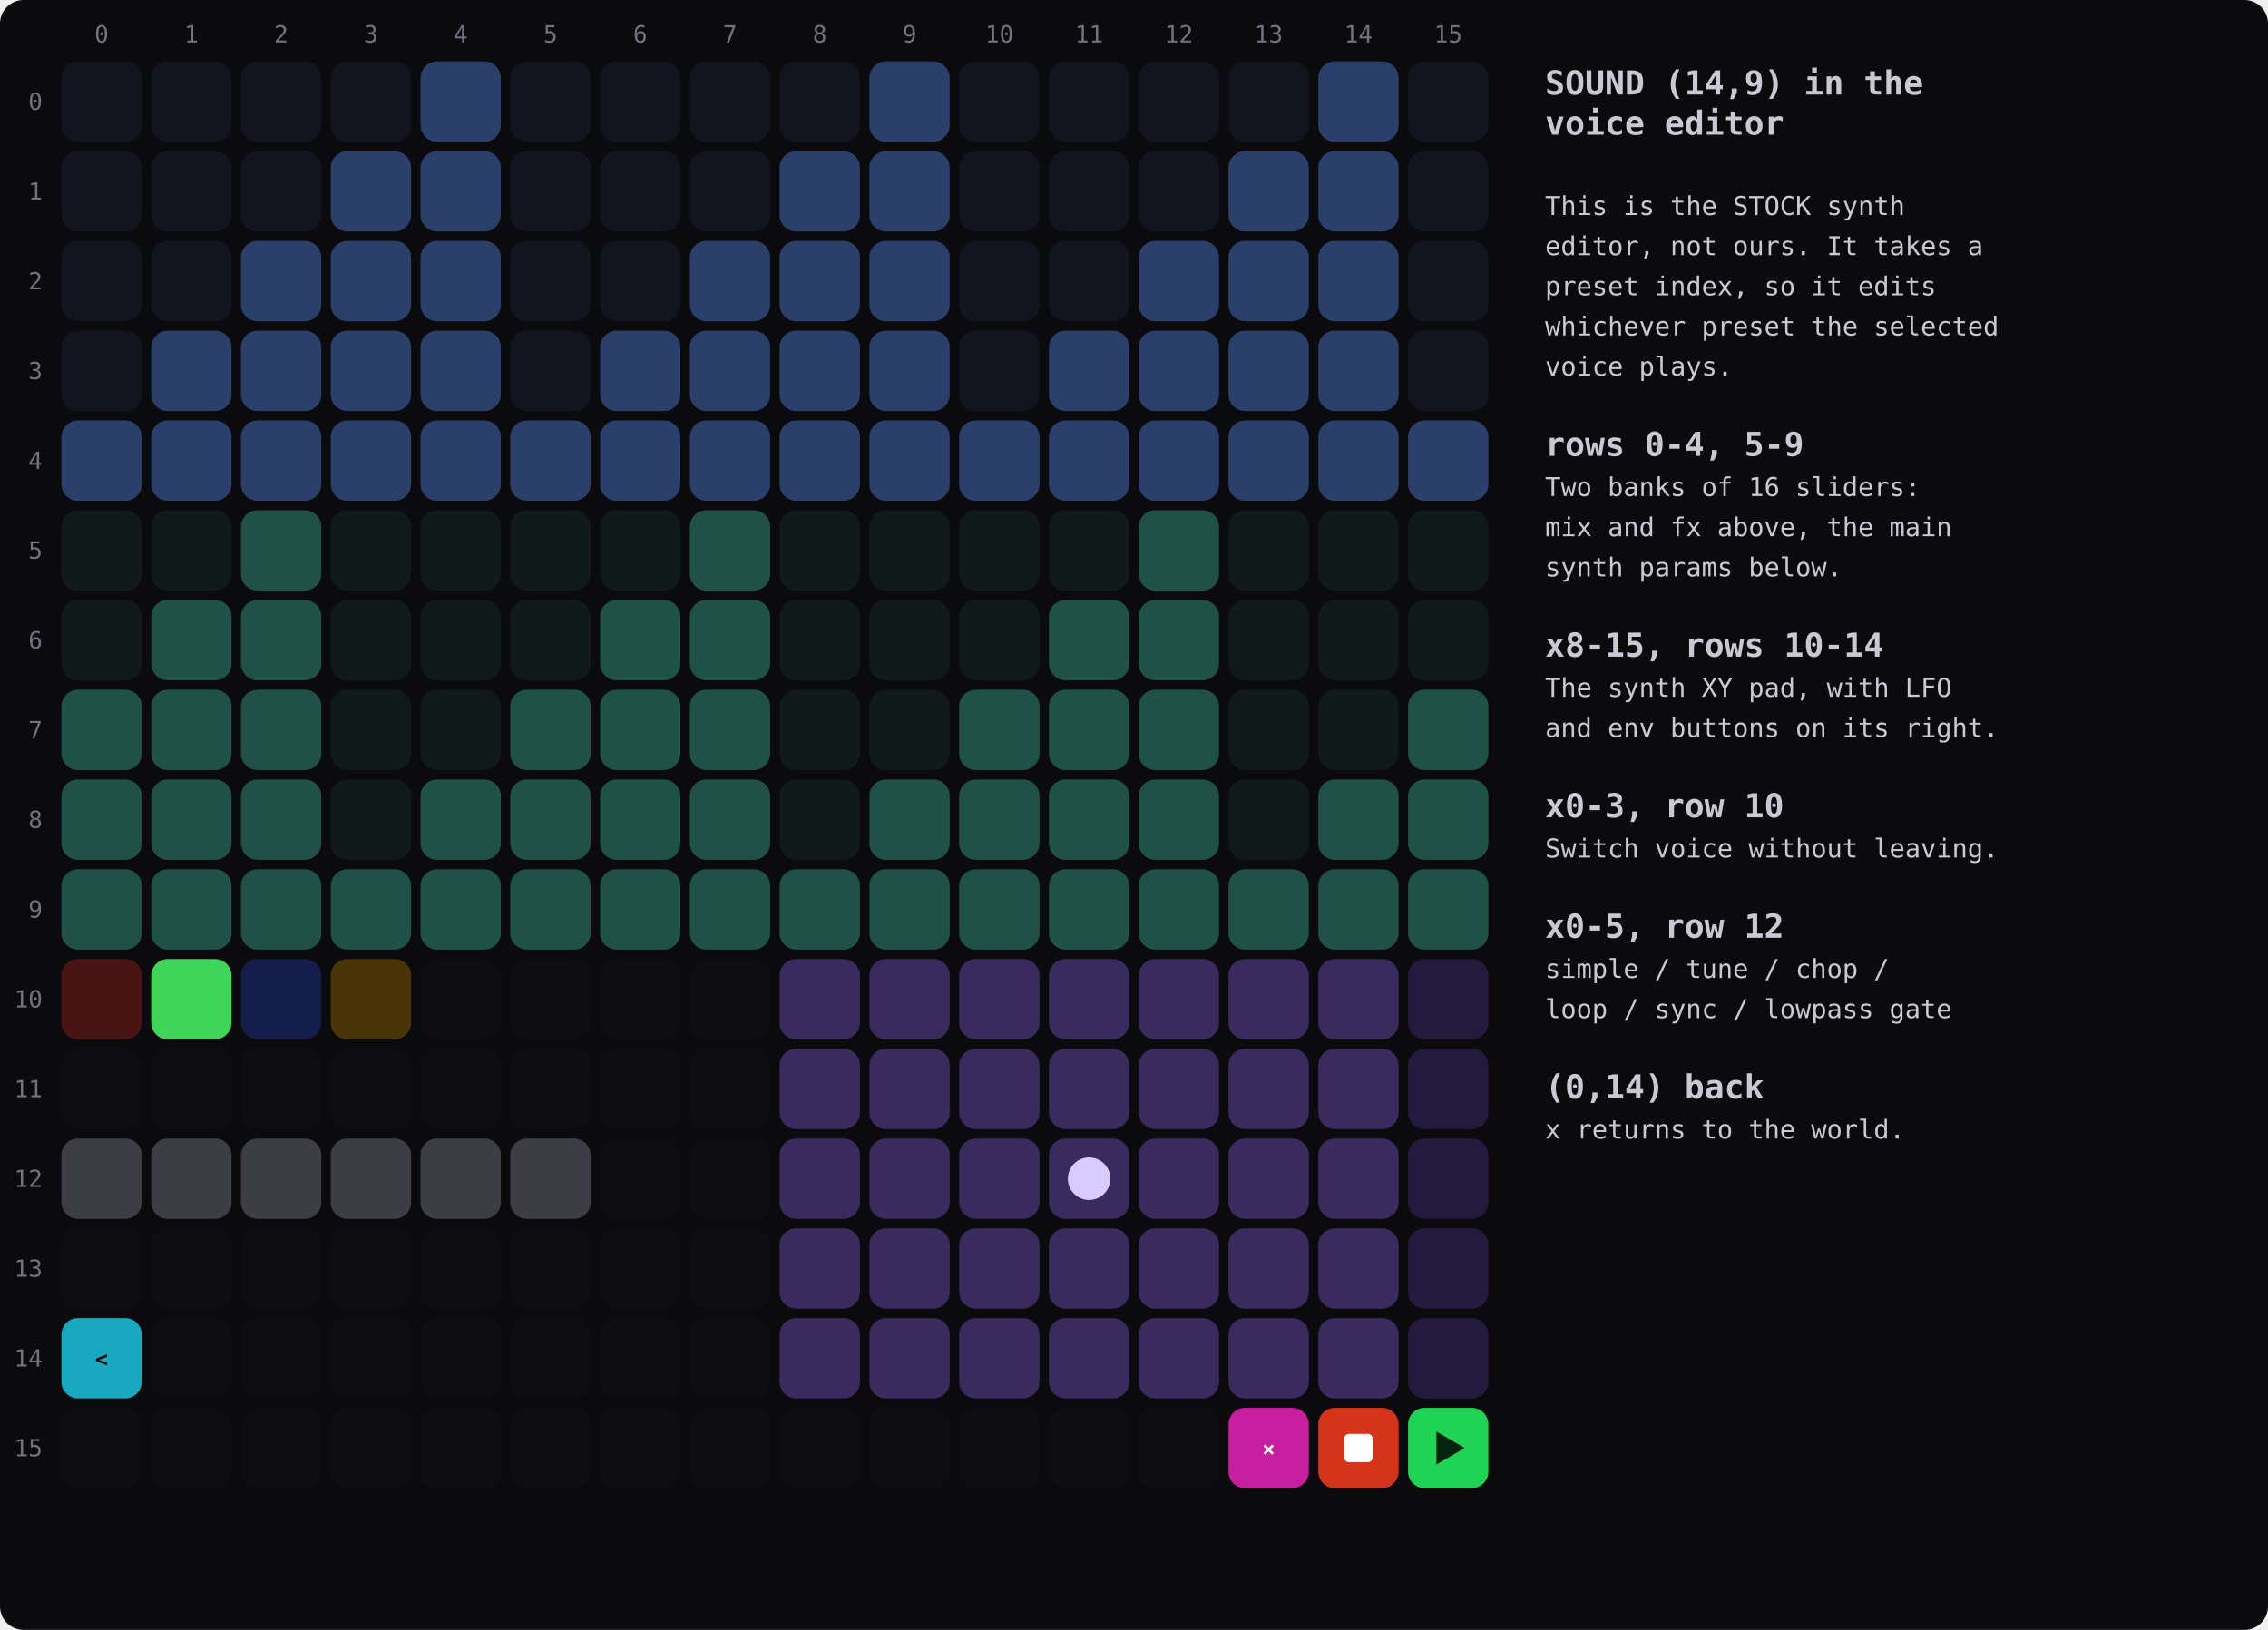
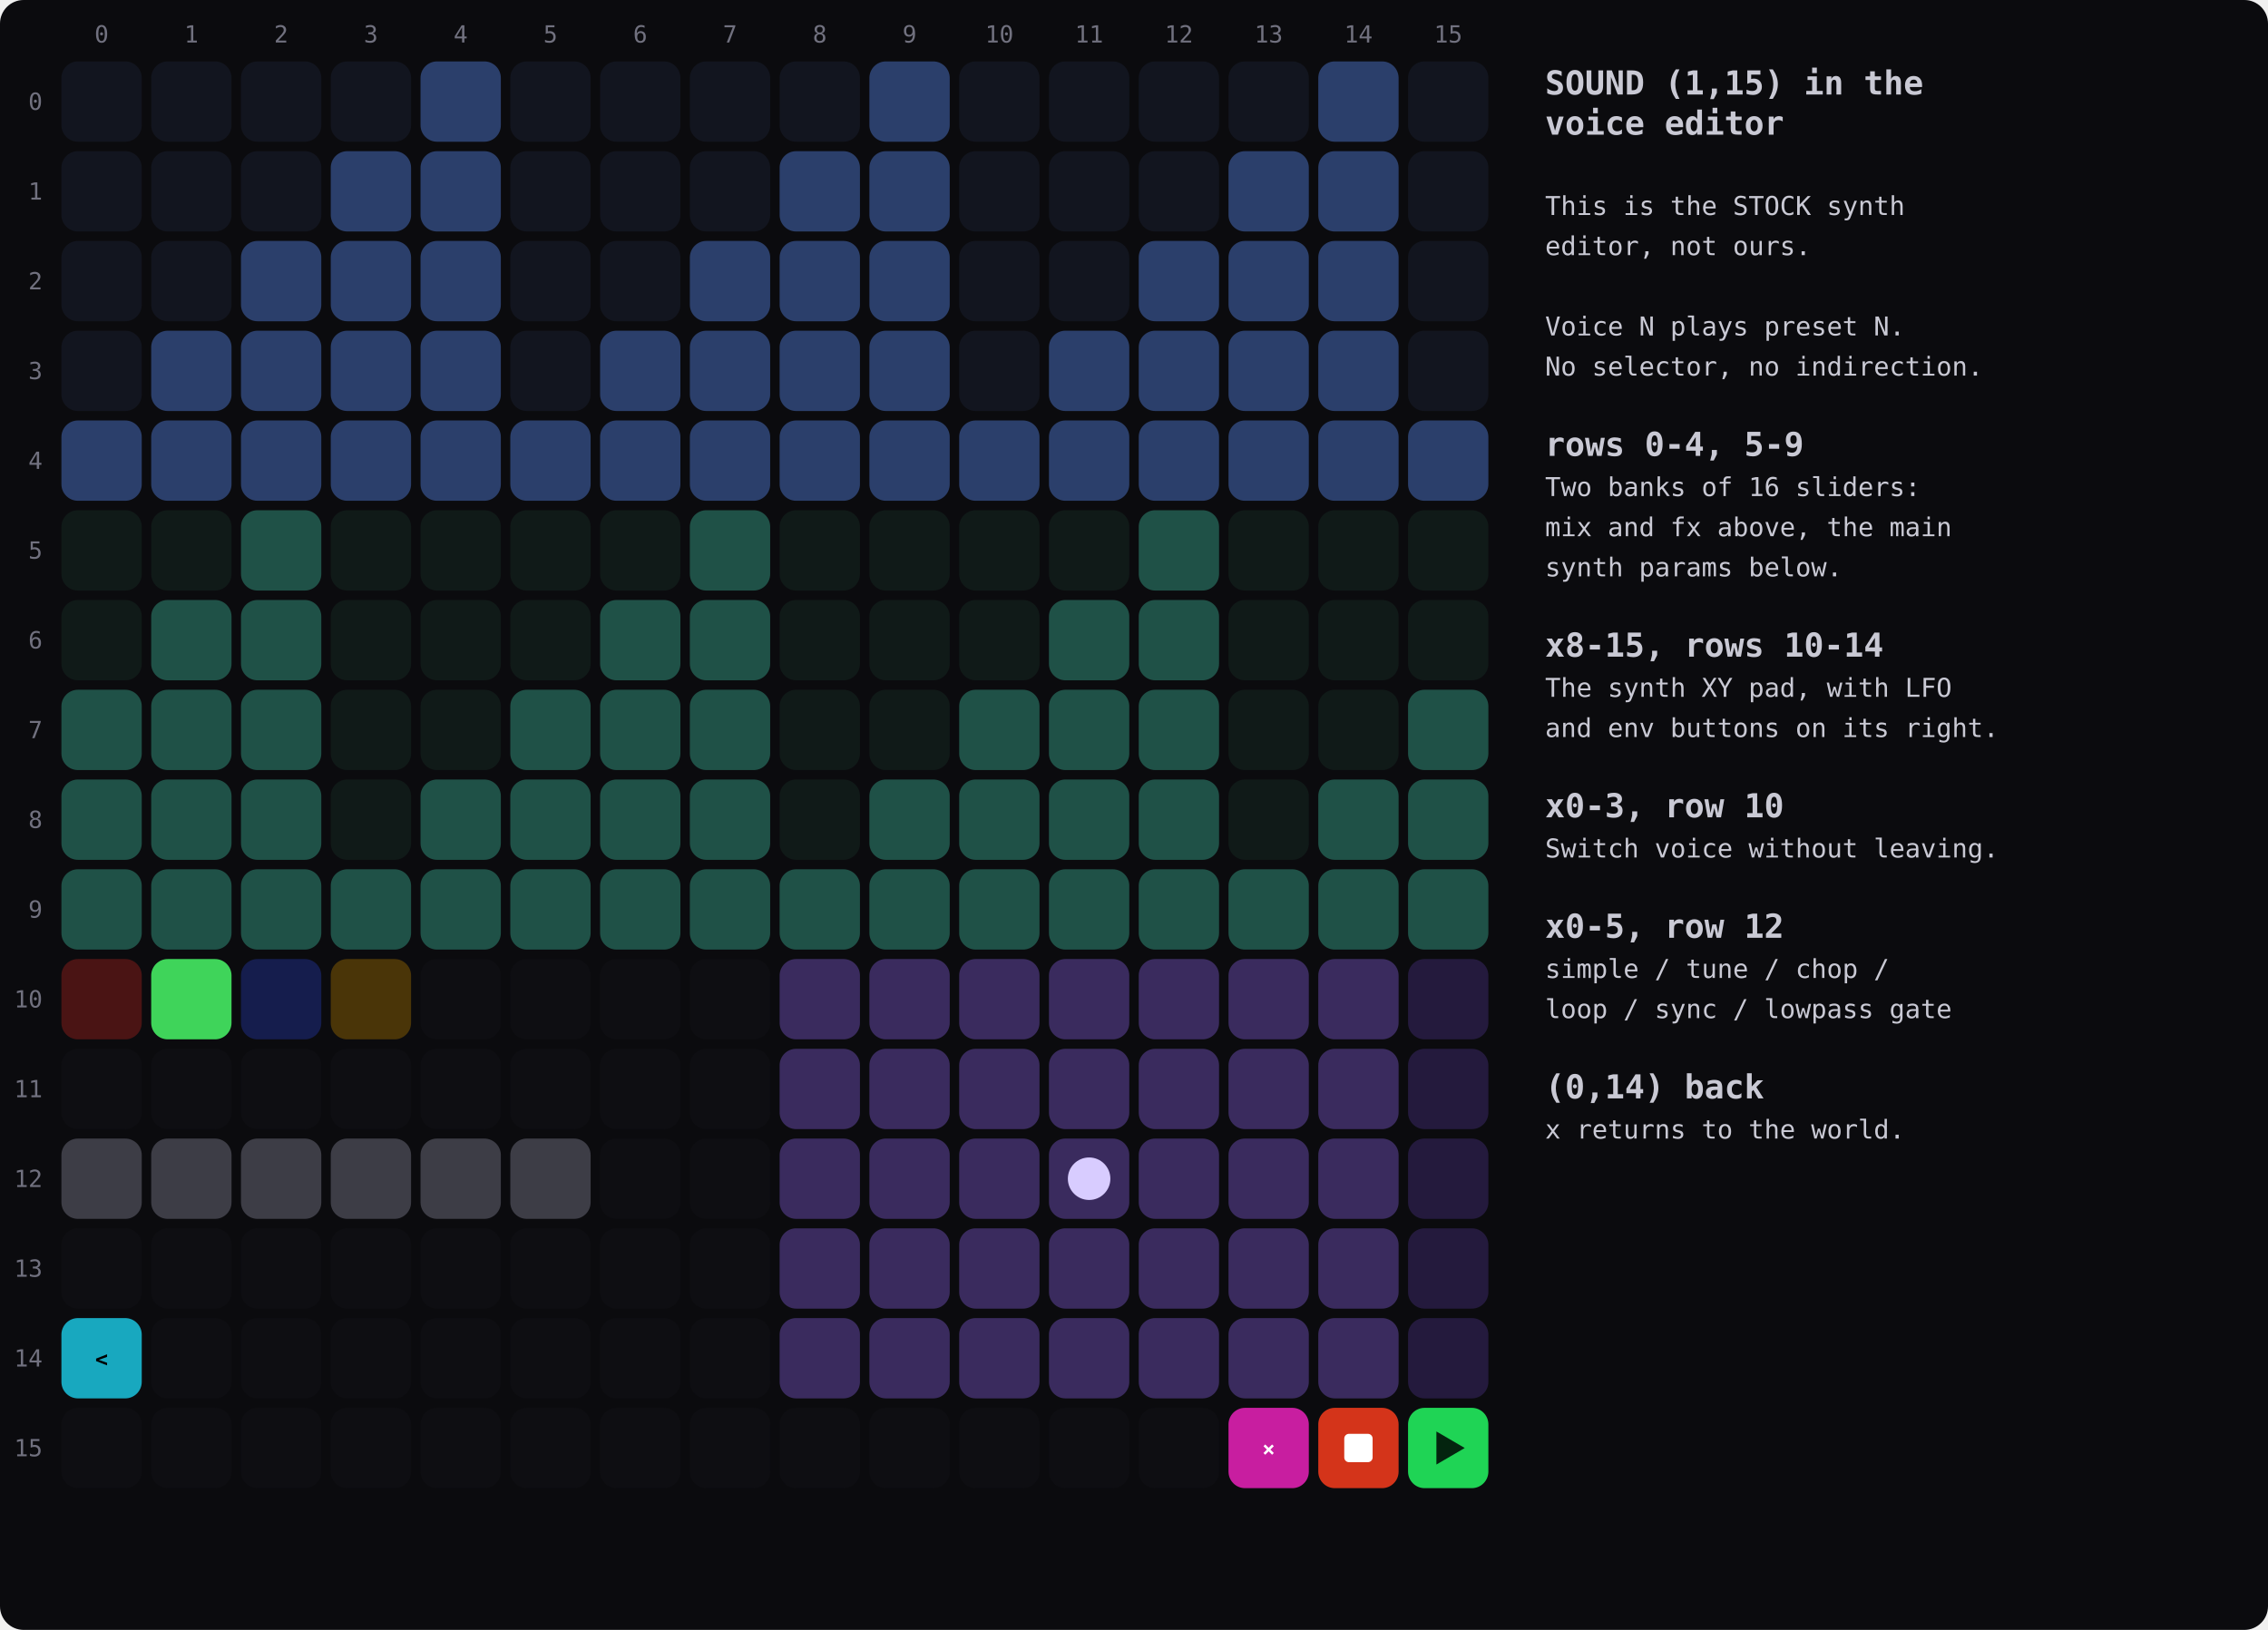
<svg xmlns="http://www.w3.org/2000/svg" width="960" height="690" viewBox="0 0 960 690" role="img" aria-label="plinky-life hosted synth editor">
  <rect width="960" height="690" rx="10" fill="#0b0b0e" />
  <style>text{font-family:ui-monospace,SFMono-Regular,Menlo,Consolas,monospace}.t{font-size:11px;fill:#c9c9d4}.h{font-size:14px;font-weight:700;fill:#c9c9d4}.k{font-size:10px;fill:#71717f}.p{font-size:9px;font-weight:700}</style>
  <text class="k" x="43.0" y="18" text-anchor="middle">0</text>
  <text class="k" x="18" y="46.5" text-anchor="end">0</text>
  <text class="k" x="81.0" y="18" text-anchor="middle">1</text>
  <text class="k" x="18" y="84.5" text-anchor="end">1</text>
  <text class="k" x="119.0" y="18" text-anchor="middle">2</text>
  <text class="k" x="18" y="122.5" text-anchor="end">2</text>
  <text class="k" x="157.0" y="18" text-anchor="middle">3</text>
  <text class="k" x="18" y="160.5" text-anchor="end">3</text>
  <text class="k" x="195.0" y="18" text-anchor="middle">4</text>
  <text class="k" x="18" y="198.5" text-anchor="end">4</text>
  <text class="k" x="233.0" y="18" text-anchor="middle">5</text>
  <text class="k" x="18" y="236.5" text-anchor="end">5</text>
  <text class="k" x="271.0" y="18" text-anchor="middle">6</text>
  <text class="k" x="18" y="274.5" text-anchor="end">6</text>
  <text class="k" x="309.0" y="18" text-anchor="middle">7</text>
  <text class="k" x="18" y="312.5" text-anchor="end">7</text>
  <text class="k" x="347.0" y="18" text-anchor="middle">8</text>
  <text class="k" x="18" y="350.5" text-anchor="end">8</text>
  <text class="k" x="385.0" y="18" text-anchor="middle">9</text>
  <text class="k" x="18" y="388.5" text-anchor="end">9</text>
  <text class="k" x="423.0" y="18" text-anchor="middle">10</text>
  <text class="k" x="18" y="426.5" text-anchor="end">10</text>
  <text class="k" x="461.0" y="18" text-anchor="middle">11</text>
  <text class="k" x="18" y="464.5" text-anchor="end">11</text>
  <text class="k" x="499.0" y="18" text-anchor="middle">12</text>
  <text class="k" x="18" y="502.5" text-anchor="end">12</text>
  <text class="k" x="537.0" y="18" text-anchor="middle">13</text>
  <text class="k" x="18" y="540.5" text-anchor="end">13</text>
  <text class="k" x="575.0" y="18" text-anchor="middle">14</text>
  <text class="k" x="18" y="578.5" text-anchor="end">14</text>
  <text class="k" x="613.0" y="18" text-anchor="middle">15</text>
  <text class="k" x="18" y="616.5" text-anchor="end">15</text>
  <rect x="26" y="26" width="34" height="34" rx="7" fill="#12151f" />
  <rect x="64" y="26" width="34" height="34" rx="7" fill="#12151f" />
  <rect x="102" y="26" width="34" height="34" rx="7" fill="#12151f" />
  <rect x="140" y="26" width="34" height="34" rx="7" fill="#12151f" />
  <rect x="178" y="26" width="34" height="34" rx="7" fill="#2b3f6b" />
  <rect x="216" y="26" width="34" height="34" rx="7" fill="#12151f" />
  <rect x="254" y="26" width="34" height="34" rx="7" fill="#12151f" />
  <rect x="292" y="26" width="34" height="34" rx="7" fill="#12151f" />
  <rect x="330" y="26" width="34" height="34" rx="7" fill="#12151f" />
  <rect x="368" y="26" width="34" height="34" rx="7" fill="#2b3f6b" />
  <rect x="406" y="26" width="34" height="34" rx="7" fill="#12151f" />
  <rect x="444" y="26" width="34" height="34" rx="7" fill="#12151f" />
  <rect x="482" y="26" width="34" height="34" rx="7" fill="#12151f" />
  <rect x="520" y="26" width="34" height="34" rx="7" fill="#12151f" />
  <rect x="558" y="26" width="34" height="34" rx="7" fill="#2b3f6b" />
  <rect x="596" y="26" width="34" height="34" rx="7" fill="#12151f" />
  <rect x="26" y="64" width="34" height="34" rx="7" fill="#12151f" />
  <rect x="64" y="64" width="34" height="34" rx="7" fill="#12151f" />
  <rect x="102" y="64" width="34" height="34" rx="7" fill="#12151f" />
  <rect x="140" y="64" width="34" height="34" rx="7" fill="#2b3f6b" />
  <rect x="178" y="64" width="34" height="34" rx="7" fill="#2b3f6b" />
  <rect x="216" y="64" width="34" height="34" rx="7" fill="#12151f" />
  <rect x="254" y="64" width="34" height="34" rx="7" fill="#12151f" />
  <rect x="292" y="64" width="34" height="34" rx="7" fill="#12151f" />
  <rect x="330" y="64" width="34" height="34" rx="7" fill="#2b3f6b" />
  <rect x="368" y="64" width="34" height="34" rx="7" fill="#2b3f6b" />
  <rect x="406" y="64" width="34" height="34" rx="7" fill="#12151f" />
  <rect x="444" y="64" width="34" height="34" rx="7" fill="#12151f" />
  <rect x="482" y="64" width="34" height="34" rx="7" fill="#12151f" />
  <rect x="520" y="64" width="34" height="34" rx="7" fill="#2b3f6b" />
  <rect x="558" y="64" width="34" height="34" rx="7" fill="#2b3f6b" />
  <rect x="596" y="64" width="34" height="34" rx="7" fill="#12151f" />
  <rect x="26" y="102" width="34" height="34" rx="7" fill="#12151f" />
  <rect x="64" y="102" width="34" height="34" rx="7" fill="#12151f" />
  <rect x="102" y="102" width="34" height="34" rx="7" fill="#2b3f6b" />
  <rect x="140" y="102" width="34" height="34" rx="7" fill="#2b3f6b" />
  <rect x="178" y="102" width="34" height="34" rx="7" fill="#2b3f6b" />
  <rect x="216" y="102" width="34" height="34" rx="7" fill="#12151f" />
  <rect x="254" y="102" width="34" height="34" rx="7" fill="#12151f" />
  <rect x="292" y="102" width="34" height="34" rx="7" fill="#2b3f6b" />
  <rect x="330" y="102" width="34" height="34" rx="7" fill="#2b3f6b" />
  <rect x="368" y="102" width="34" height="34" rx="7" fill="#2b3f6b" />
  <rect x="406" y="102" width="34" height="34" rx="7" fill="#12151f" />
  <rect x="444" y="102" width="34" height="34" rx="7" fill="#12151f" />
  <rect x="482" y="102" width="34" height="34" rx="7" fill="#2b3f6b" />
  <rect x="520" y="102" width="34" height="34" rx="7" fill="#2b3f6b" />
  <rect x="558" y="102" width="34" height="34" rx="7" fill="#2b3f6b" />
  <rect x="596" y="102" width="34" height="34" rx="7" fill="#12151f" />
  <rect x="26" y="140" width="34" height="34" rx="7" fill="#12151f" />
  <rect x="64" y="140" width="34" height="34" rx="7" fill="#2b3f6b" />
  <rect x="102" y="140" width="34" height="34" rx="7" fill="#2b3f6b" />
  <rect x="140" y="140" width="34" height="34" rx="7" fill="#2b3f6b" />
  <rect x="178" y="140" width="34" height="34" rx="7" fill="#2b3f6b" />
  <rect x="216" y="140" width="34" height="34" rx="7" fill="#12151f" />
  <rect x="254" y="140" width="34" height="34" rx="7" fill="#2b3f6b" />
  <rect x="292" y="140" width="34" height="34" rx="7" fill="#2b3f6b" />
  <rect x="330" y="140" width="34" height="34" rx="7" fill="#2b3f6b" />
  <rect x="368" y="140" width="34" height="34" rx="7" fill="#2b3f6b" />
  <rect x="406" y="140" width="34" height="34" rx="7" fill="#12151f" />
  <rect x="444" y="140" width="34" height="34" rx="7" fill="#2b3f6b" />
  <rect x="482" y="140" width="34" height="34" rx="7" fill="#2b3f6b" />
  <rect x="520" y="140" width="34" height="34" rx="7" fill="#2b3f6b" />
  <rect x="558" y="140" width="34" height="34" rx="7" fill="#2b3f6b" />
  <rect x="596" y="140" width="34" height="34" rx="7" fill="#12151f" />
  <rect x="26" y="178" width="34" height="34" rx="7" fill="#2b3f6b" />
  <rect x="64" y="178" width="34" height="34" rx="7" fill="#2b3f6b" />
  <rect x="102" y="178" width="34" height="34" rx="7" fill="#2b3f6b" />
  <rect x="140" y="178" width="34" height="34" rx="7" fill="#2b3f6b" />
  <rect x="178" y="178" width="34" height="34" rx="7" fill="#2b3f6b" />
  <rect x="216" y="178" width="34" height="34" rx="7" fill="#2b3f6b" />
  <rect x="254" y="178" width="34" height="34" rx="7" fill="#2b3f6b" />
  <rect x="292" y="178" width="34" height="34" rx="7" fill="#2b3f6b" />
  <rect x="330" y="178" width="34" height="34" rx="7" fill="#2b3f6b" />
  <rect x="368" y="178" width="34" height="34" rx="7" fill="#2b3f6b" />
  <rect x="406" y="178" width="34" height="34" rx="7" fill="#2b3f6b" />
  <rect x="444" y="178" width="34" height="34" rx="7" fill="#2b3f6b" />
  <rect x="482" y="178" width="34" height="34" rx="7" fill="#2b3f6b" />
  <rect x="520" y="178" width="34" height="34" rx="7" fill="#2b3f6b" />
  <rect x="558" y="178" width="34" height="34" rx="7" fill="#2b3f6b" />
  <rect x="596" y="178" width="34" height="34" rx="7" fill="#2b3f6b" />
  <rect x="26" y="216" width="34" height="34" rx="7" fill="#101a18" />
  <rect x="64" y="216" width="34" height="34" rx="7" fill="#101a18" />
  <rect x="102" y="216" width="34" height="34" rx="7" fill="#1f5147" />
  <rect x="140" y="216" width="34" height="34" rx="7" fill="#101a18" />
  <rect x="178" y="216" width="34" height="34" rx="7" fill="#101a18" />
  <rect x="216" y="216" width="34" height="34" rx="7" fill="#101a18" />
  <rect x="254" y="216" width="34" height="34" rx="7" fill="#101a18" />
  <rect x="292" y="216" width="34" height="34" rx="7" fill="#1f5147" />
  <rect x="330" y="216" width="34" height="34" rx="7" fill="#101a18" />
  <rect x="368" y="216" width="34" height="34" rx="7" fill="#101a18" />
  <rect x="406" y="216" width="34" height="34" rx="7" fill="#101a18" />
  <rect x="444" y="216" width="34" height="34" rx="7" fill="#101a18" />
  <rect x="482" y="216" width="34" height="34" rx="7" fill="#1f5147" />
  <rect x="520" y="216" width="34" height="34" rx="7" fill="#101a18" />
  <rect x="558" y="216" width="34" height="34" rx="7" fill="#101a18" />
  <rect x="596" y="216" width="34" height="34" rx="7" fill="#101a18" />
  <rect x="26" y="254" width="34" height="34" rx="7" fill="#101a18" />
  <rect x="64" y="254" width="34" height="34" rx="7" fill="#1f5147" />
  <rect x="102" y="254" width="34" height="34" rx="7" fill="#1f5147" />
  <rect x="140" y="254" width="34" height="34" rx="7" fill="#101a18" />
  <rect x="178" y="254" width="34" height="34" rx="7" fill="#101a18" />
  <rect x="216" y="254" width="34" height="34" rx="7" fill="#101a18" />
  <rect x="254" y="254" width="34" height="34" rx="7" fill="#1f5147" />
  <rect x="292" y="254" width="34" height="34" rx="7" fill="#1f5147" />
  <rect x="330" y="254" width="34" height="34" rx="7" fill="#101a18" />
  <rect x="368" y="254" width="34" height="34" rx="7" fill="#101a18" />
  <rect x="406" y="254" width="34" height="34" rx="7" fill="#101a18" />
  <rect x="444" y="254" width="34" height="34" rx="7" fill="#1f5147" />
  <rect x="482" y="254" width="34" height="34" rx="7" fill="#1f5147" />
  <rect x="520" y="254" width="34" height="34" rx="7" fill="#101a18" />
  <rect x="558" y="254" width="34" height="34" rx="7" fill="#101a18" />
  <rect x="596" y="254" width="34" height="34" rx="7" fill="#101a18" />
  <rect x="26" y="292" width="34" height="34" rx="7" fill="#1f5147" />
  <rect x="64" y="292" width="34" height="34" rx="7" fill="#1f5147" />
  <rect x="102" y="292" width="34" height="34" rx="7" fill="#1f5147" />
  <rect x="140" y="292" width="34" height="34" rx="7" fill="#101a18" />
  <rect x="178" y="292" width="34" height="34" rx="7" fill="#101a18" />
  <rect x="216" y="292" width="34" height="34" rx="7" fill="#1f5147" />
  <rect x="254" y="292" width="34" height="34" rx="7" fill="#1f5147" />
  <rect x="292" y="292" width="34" height="34" rx="7" fill="#1f5147" />
  <rect x="330" y="292" width="34" height="34" rx="7" fill="#101a18" />
  <rect x="368" y="292" width="34" height="34" rx="7" fill="#101a18" />
  <rect x="406" y="292" width="34" height="34" rx="7" fill="#1f5147" />
  <rect x="444" y="292" width="34" height="34" rx="7" fill="#1f5147" />
  <rect x="482" y="292" width="34" height="34" rx="7" fill="#1f5147" />
  <rect x="520" y="292" width="34" height="34" rx="7" fill="#101a18" />
  <rect x="558" y="292" width="34" height="34" rx="7" fill="#101a18" />
  <rect x="596" y="292" width="34" height="34" rx="7" fill="#1f5147" />
  <rect x="26" y="330" width="34" height="34" rx="7" fill="#1f5147" />
  <rect x="64" y="330" width="34" height="34" rx="7" fill="#1f5147" />
  <rect x="102" y="330" width="34" height="34" rx="7" fill="#1f5147" />
  <rect x="140" y="330" width="34" height="34" rx="7" fill="#101a18" />
  <rect x="178" y="330" width="34" height="34" rx="7" fill="#1f5147" />
  <rect x="216" y="330" width="34" height="34" rx="7" fill="#1f5147" />
  <rect x="254" y="330" width="34" height="34" rx="7" fill="#1f5147" />
  <rect x="292" y="330" width="34" height="34" rx="7" fill="#1f5147" />
  <rect x="330" y="330" width="34" height="34" rx="7" fill="#101a18" />
  <rect x="368" y="330" width="34" height="34" rx="7" fill="#1f5147" />
  <rect x="406" y="330" width="34" height="34" rx="7" fill="#1f5147" />
  <rect x="444" y="330" width="34" height="34" rx="7" fill="#1f5147" />
  <rect x="482" y="330" width="34" height="34" rx="7" fill="#1f5147" />
  <rect x="520" y="330" width="34" height="34" rx="7" fill="#101a18" />
  <rect x="558" y="330" width="34" height="34" rx="7" fill="#1f5147" />
  <rect x="596" y="330" width="34" height="34" rx="7" fill="#1f5147" />
  <rect x="26" y="368" width="34" height="34" rx="7" fill="#1f5147" />
  <rect x="64" y="368" width="34" height="34" rx="7" fill="#1f5147" />
  <rect x="102" y="368" width="34" height="34" rx="7" fill="#1f5147" />
  <rect x="140" y="368" width="34" height="34" rx="7" fill="#1f5147" />
  <rect x="178" y="368" width="34" height="34" rx="7" fill="#1f5147" />
  <rect x="216" y="368" width="34" height="34" rx="7" fill="#1f5147" />
  <rect x="254" y="368" width="34" height="34" rx="7" fill="#1f5147" />
  <rect x="292" y="368" width="34" height="34" rx="7" fill="#1f5147" />
  <rect x="330" y="368" width="34" height="34" rx="7" fill="#1f5147" />
  <rect x="368" y="368" width="34" height="34" rx="7" fill="#1f5147" />
  <rect x="406" y="368" width="34" height="34" rx="7" fill="#1f5147" />
  <rect x="444" y="368" width="34" height="34" rx="7" fill="#1f5147" />
  <rect x="482" y="368" width="34" height="34" rx="7" fill="#1f5147" />
  <rect x="520" y="368" width="34" height="34" rx="7" fill="#1f5147" />
  <rect x="558" y="368" width="34" height="34" rx="7" fill="#1f5147" />
  <rect x="596" y="368" width="34" height="34" rx="7" fill="#1f5147" />
  <rect x="26" y="406" width="34" height="34" rx="7" fill="#4a1414" />
  <rect x="64" y="406" width="34" height="34" rx="7" fill="#3fd45a" />
  <rect x="102" y="406" width="34" height="34" rx="7" fill="#151d4d" />
  <rect x="140" y="406" width="34" height="34" rx="7" fill="#4a3508" />
  <rect x="178" y="406" width="34" height="34" rx="7" fill="#0e0e12" />
  <rect x="216" y="406" width="34" height="34" rx="7" fill="#0e0e12" />
  <rect x="254" y="406" width="34" height="34" rx="7" fill="#0e0e12" />
  <rect x="292" y="406" width="34" height="34" rx="7" fill="#0e0e12" />
  <rect x="330" y="406" width="34" height="34" rx="7" fill="#3a2b5e" />
  <rect x="368" y="406" width="34" height="34" rx="7" fill="#3a2b5e" />
  <rect x="406" y="406" width="34" height="34" rx="7" fill="#3a2b5e" />
  <rect x="444" y="406" width="34" height="34" rx="7" fill="#3a2b5e" />
  <rect x="482" y="406" width="34" height="34" rx="7" fill="#3a2b5e" />
  <rect x="520" y="406" width="34" height="34" rx="7" fill="#3a2b5e" />
  <rect x="558" y="406" width="34" height="34" rx="7" fill="#3a2b5e" />
  <rect x="596" y="406" width="34" height="34" rx="7" fill="#241a3d" />
  <rect x="26" y="444" width="34" height="34" rx="7" fill="#0e0e12" />
  <rect x="64" y="444" width="34" height="34" rx="7" fill="#0e0e12" />
  <rect x="102" y="444" width="34" height="34" rx="7" fill="#0e0e12" />
  <rect x="140" y="444" width="34" height="34" rx="7" fill="#0e0e12" />
  <rect x="178" y="444" width="34" height="34" rx="7" fill="#0e0e12" />
  <rect x="216" y="444" width="34" height="34" rx="7" fill="#0e0e12" />
  <rect x="254" y="444" width="34" height="34" rx="7" fill="#0e0e12" />
  <rect x="292" y="444" width="34" height="34" rx="7" fill="#0e0e12" />
  <rect x="330" y="444" width="34" height="34" rx="7" fill="#3a2b5e" />
  <rect x="368" y="444" width="34" height="34" rx="7" fill="#3a2b5e" />
  <rect x="406" y="444" width="34" height="34" rx="7" fill="#3a2b5e" />
  <rect x="444" y="444" width="34" height="34" rx="7" fill="#3a2b5e" />
  <rect x="482" y="444" width="34" height="34" rx="7" fill="#3a2b5e" />
  <rect x="520" y="444" width="34" height="34" rx="7" fill="#3a2b5e" />
  <rect x="558" y="444" width="34" height="34" rx="7" fill="#3a2b5e" />
  <rect x="596" y="444" width="34" height="34" rx="7" fill="#241a3d" />
  <rect x="26" y="482" width="34" height="34" rx="7" fill="#3d3d46" />
  <rect x="64" y="482" width="34" height="34" rx="7" fill="#3d3d46" />
  <rect x="102" y="482" width="34" height="34" rx="7" fill="#3d3d46" />
  <rect x="140" y="482" width="34" height="34" rx="7" fill="#3d3d46" />
  <rect x="178" y="482" width="34" height="34" rx="7" fill="#3d3d46" />
  <rect x="216" y="482" width="34" height="34" rx="7" fill="#3d3d46" />
  <rect x="254" y="482" width="34" height="34" rx="7" fill="#0e0e12" />
  <rect x="292" y="482" width="34" height="34" rx="7" fill="#0e0e12" />
  <rect x="330" y="482" width="34" height="34" rx="7" fill="#3a2b5e" />
  <rect x="368" y="482" width="34" height="34" rx="7" fill="#3a2b5e" />
  <rect x="406" y="482" width="34" height="34" rx="7" fill="#3a2b5e" />
  <rect x="444" y="482" width="34" height="34" rx="7" fill="#3a2b5e" />
  <rect x="482" y="482" width="34" height="34" rx="7" fill="#3a2b5e" />
  <rect x="520" y="482" width="34" height="34" rx="7" fill="#3a2b5e" />
  <rect x="558" y="482" width="34" height="34" rx="7" fill="#3a2b5e" />
  <rect x="596" y="482" width="34" height="34" rx="7" fill="#241a3d" />
  <rect x="26" y="520" width="34" height="34" rx="7" fill="#0e0e12" />
  <rect x="64" y="520" width="34" height="34" rx="7" fill="#0e0e12" />
  <rect x="102" y="520" width="34" height="34" rx="7" fill="#0e0e12" />
  <rect x="140" y="520" width="34" height="34" rx="7" fill="#0e0e12" />
  <rect x="178" y="520" width="34" height="34" rx="7" fill="#0e0e12" />
  <rect x="216" y="520" width="34" height="34" rx="7" fill="#0e0e12" />
  <rect x="254" y="520" width="34" height="34" rx="7" fill="#0e0e12" />
  <rect x="292" y="520" width="34" height="34" rx="7" fill="#0e0e12" />
  <rect x="330" y="520" width="34" height="34" rx="7" fill="#3a2b5e" />
  <rect x="368" y="520" width="34" height="34" rx="7" fill="#3a2b5e" />
  <rect x="406" y="520" width="34" height="34" rx="7" fill="#3a2b5e" />
  <rect x="444" y="520" width="34" height="34" rx="7" fill="#3a2b5e" />
  <rect x="482" y="520" width="34" height="34" rx="7" fill="#3a2b5e" />
  <rect x="520" y="520" width="34" height="34" rx="7" fill="#3a2b5e" />
  <rect x="558" y="520" width="34" height="34" rx="7" fill="#3a2b5e" />
  <rect x="596" y="520" width="34" height="34" rx="7" fill="#241a3d" />
  <rect x="26" y="558" width="34" height="34" rx="7" fill="#18a8bf" />
  <text class="p" x="43.0" y="578.5" text-anchor="middle" fill="#000">&lt;</text>
  <rect x="64" y="558" width="34" height="34" rx="7" fill="#0e0e12" />
  <rect x="102" y="558" width="34" height="34" rx="7" fill="#0e0e12" />
  <rect x="140" y="558" width="34" height="34" rx="7" fill="#0e0e12" />
  <rect x="178" y="558" width="34" height="34" rx="7" fill="#0e0e12" />
  <rect x="216" y="558" width="34" height="34" rx="7" fill="#0e0e12" />
  <rect x="254" y="558" width="34" height="34" rx="7" fill="#0e0e12" />
  <rect x="292" y="558" width="34" height="34" rx="7" fill="#0e0e12" />
  <rect x="330" y="558" width="34" height="34" rx="7" fill="#3a2b5e" />
  <rect x="368" y="558" width="34" height="34" rx="7" fill="#3a2b5e" />
  <rect x="406" y="558" width="34" height="34" rx="7" fill="#3a2b5e" />
  <rect x="444" y="558" width="34" height="34" rx="7" fill="#3a2b5e" />
  <rect x="482" y="558" width="34" height="34" rx="7" fill="#3a2b5e" />
  <rect x="520" y="558" width="34" height="34" rx="7" fill="#3a2b5e" />
  <rect x="558" y="558" width="34" height="34" rx="7" fill="#3a2b5e" />
  <rect x="596" y="558" width="34" height="34" rx="7" fill="#241a3d" />
  <rect x="26" y="596" width="34" height="34" rx="7" fill="#0e0e12" />
  <rect x="64" y="596" width="34" height="34" rx="7" fill="#0e0e12" />
  <rect x="102" y="596" width="34" height="34" rx="7" fill="#0e0e12" />
  <rect x="140" y="596" width="34" height="34" rx="7" fill="#0e0e12" />
  <rect x="178" y="596" width="34" height="34" rx="7" fill="#0e0e12" />
  <rect x="216" y="596" width="34" height="34" rx="7" fill="#0e0e12" />
  <rect x="254" y="596" width="34" height="34" rx="7" fill="#0e0e12" />
  <rect x="292" y="596" width="34" height="34" rx="7" fill="#0e0e12" />
  <rect x="330" y="596" width="34" height="34" rx="7" fill="#0e0e12" />
  <rect x="368" y="596" width="34" height="34" rx="7" fill="#0e0e12" />
  <rect x="406" y="596" width="34" height="34" rx="7" fill="#0e0e12" />
  <rect x="444" y="596" width="34" height="34" rx="7" fill="#0e0e12" />
  <rect x="482" y="596" width="34" height="34" rx="7" fill="#0e0e12" />
  <circle cx="461.0" cy="499.0" r="9" fill="#d8ccff" />
  <rect x="520" y="596" width="34" height="34" rx="7" fill="#c81ea0" />
  <text class="p" x="537.0" y="616.5" text-anchor="middle" fill="#fff">×</text>
  <rect x="558" y="596" width="34" height="34" rx="7" fill="#d4341a" />
  <rect x="596" y="596" width="34" height="34" rx="7" fill="#1fd455" />
  <rect x="569" y="607" width="12" height="12" rx="2" fill="#fff" />
  <path d="M608 606 L620 613 L608 620 Z" fill="#04240f" />
-   <text class="h" x="654" y="40">SOUND  (14,9) in the</text>
+   <text class="h" x="654" y="40">SOUND  (1,15) in the</text>
  <text class="h" x="654" y="57">voice editor</text>
  <text class="t" x="654" y="74" />
  <text class="t" x="654" y="91">This is the STOCK synth</text>
-   <text class="t" x="654" y="108">editor, not ours. It takes a</text>
-   <text class="t" x="654" y="125">preset index, so it edits</text>
-   <text class="t" x="654" y="142">whichever preset the selected</text>
-   <text class="t" x="654" y="159">voice plays.</text>
+   <text class="t" x="654" y="108">editor, not ours.</text>
+   <text class="t" x="654" y="125" />
+   <text class="t" x="654" y="142">Voice N plays preset N.</text>
+   <text class="t" x="654" y="159">No selector, no indirection.</text>
  <text class="t" x="654" y="176" />
  <text class="h" x="654" y="193">rows 0-4, 5-9</text>
  <text class="t" x="654" y="210">Two banks of 16 sliders:</text>
  <text class="t" x="654" y="227">mix and fx above, the main</text>
  <text class="t" x="654" y="244">synth params below.</text>
  <text class="t" x="654" y="261" />
  <text class="h" x="654" y="278">x8-15, rows 10-14</text>
  <text class="t" x="654" y="295">The synth XY pad, with LFO</text>
  <text class="t" x="654" y="312">and env buttons on its right.</text>
  <text class="t" x="654" y="329" />
  <text class="h" x="654" y="346">x0-3, row 10</text>
  <text class="t" x="654" y="363">Switch voice without leaving.</text>
  <text class="t" x="654" y="380" />
  <text class="h" x="654" y="397">x0-5, row 12</text>
  <text class="t" x="654" y="414">simple / tune / chop /</text>
  <text class="t" x="654" y="431">loop / sync / lowpass gate</text>
  <text class="t" x="654" y="448" />
  <text class="h" x="654" y="465">(0,14)  back</text>
  <text class="t" x="654" y="482">x returns to the world.</text>
</svg>
